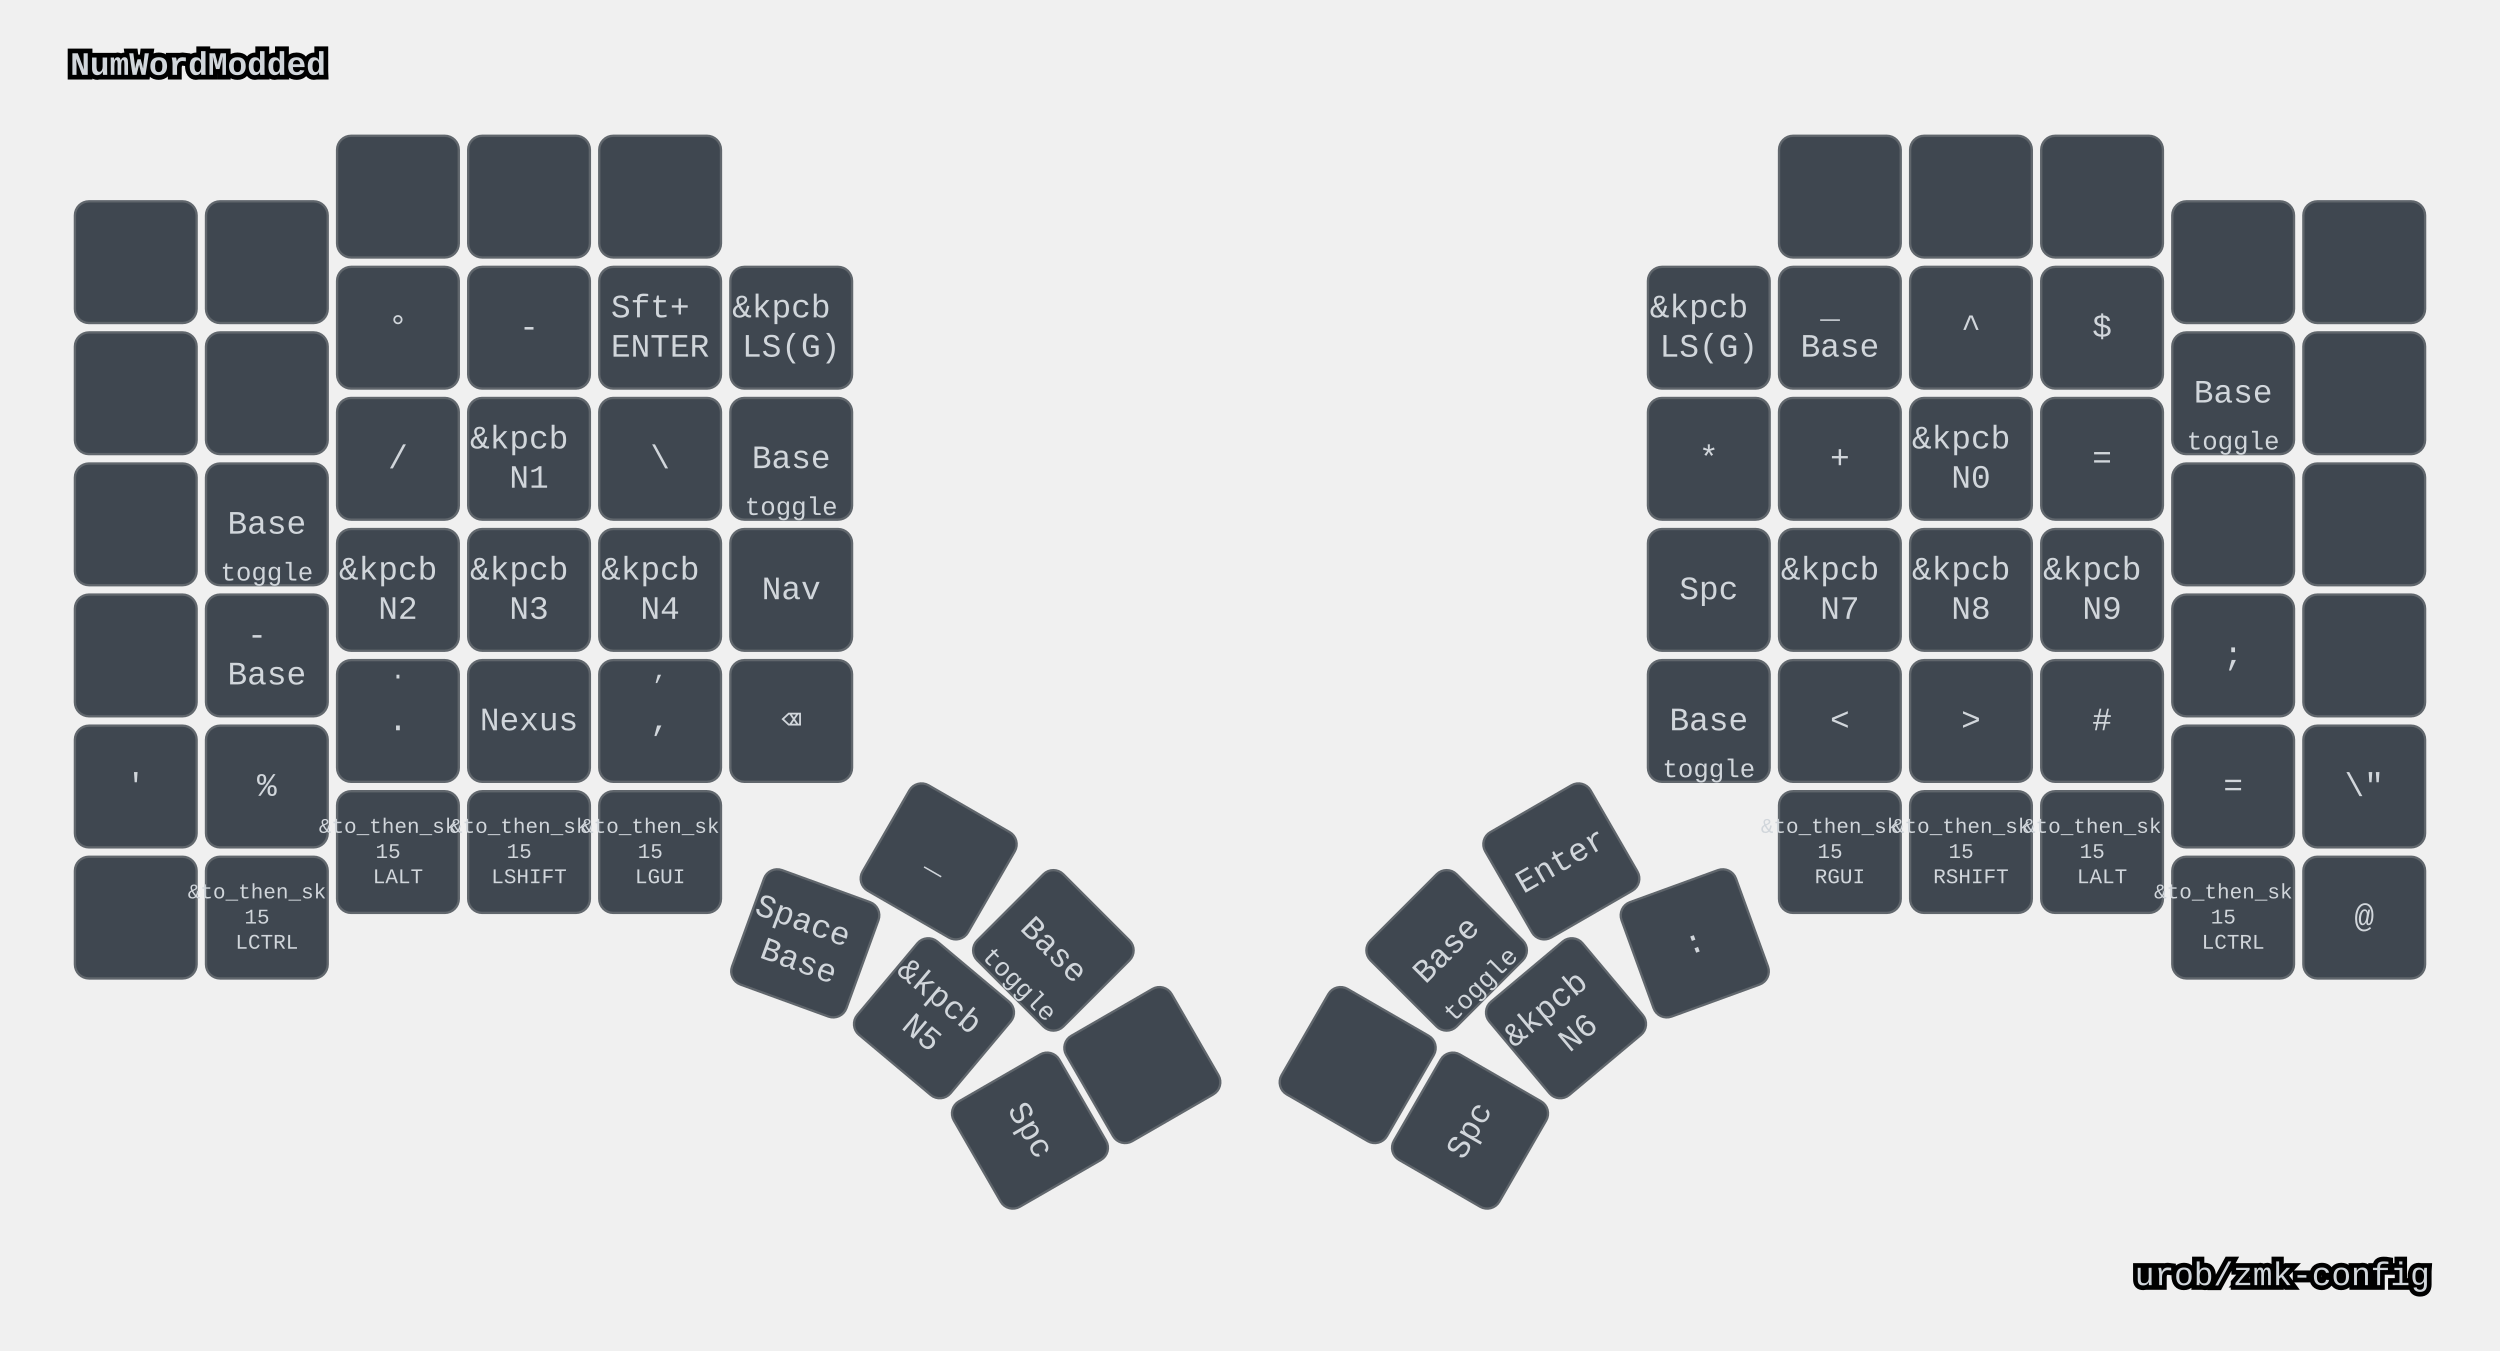
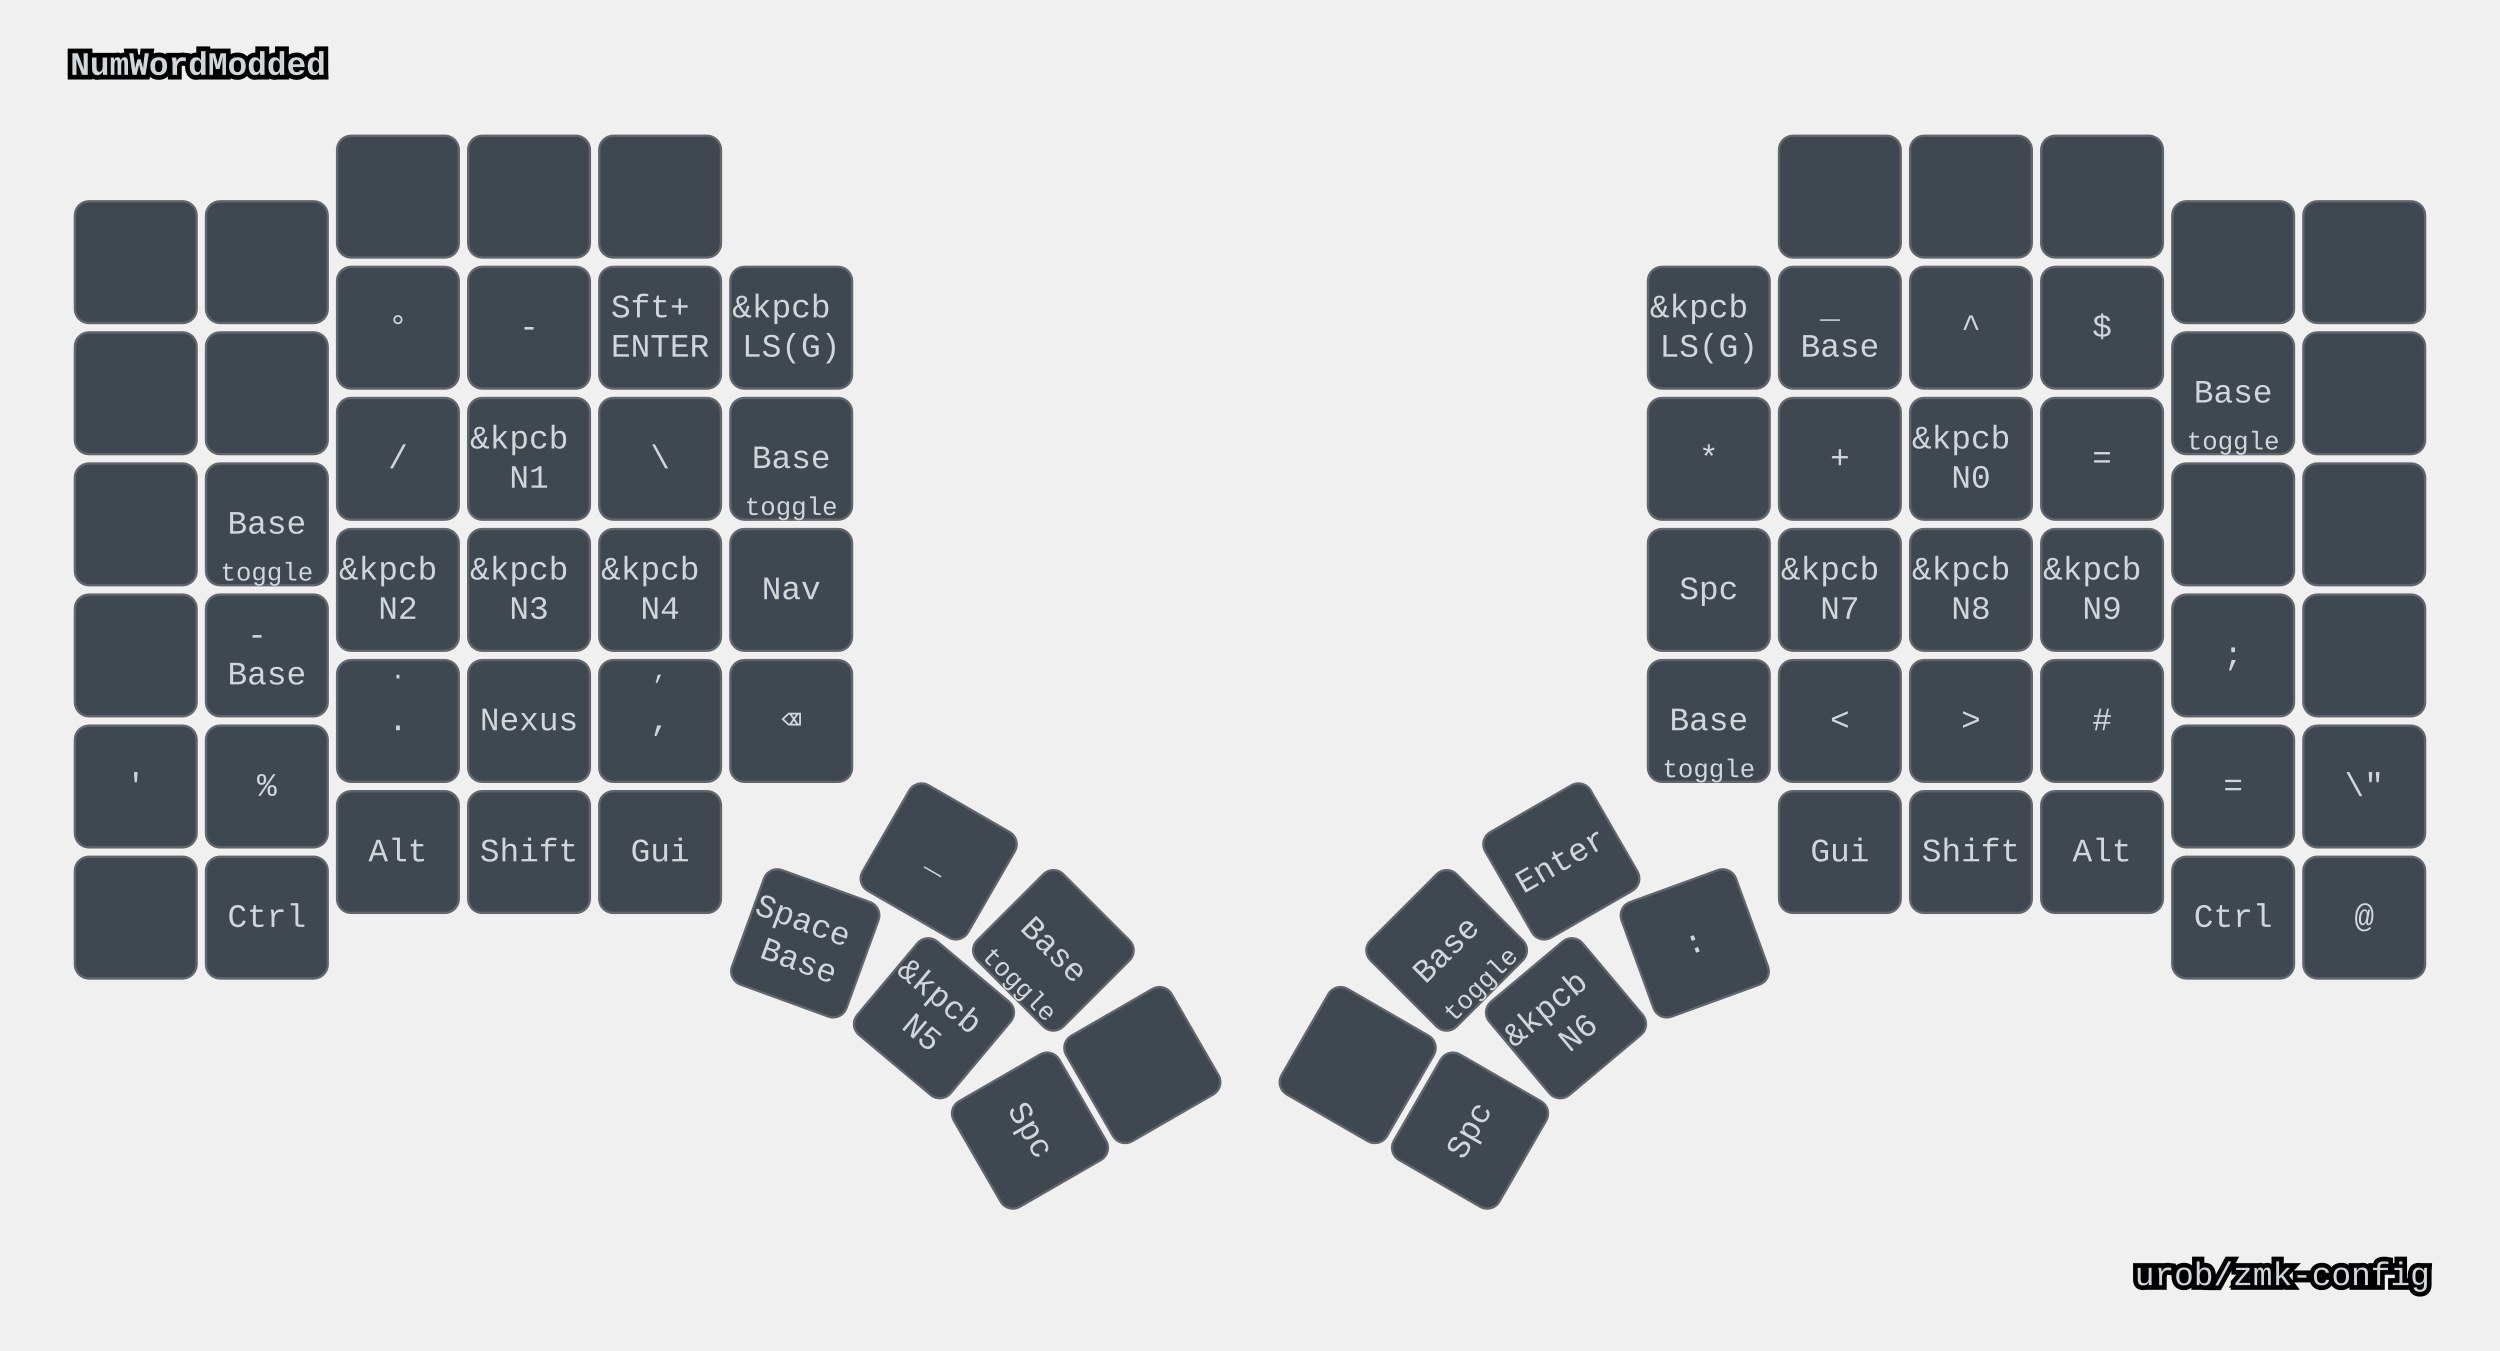
<svg xmlns="http://www.w3.org/2000/svg" width="1068" height="577" viewBox="0 0 1068 577" class="keymap">
  <style>/* inherit to force styles through use tags */
svg path {
    fill: inherit;
}

/* font and background color specifications */
svg.keymap {
    font-family: SFMono-Regular,Consolas,Liberation Mono,Menlo,monospace;
    font-size: 14px;
    font-kerning: normal;
    text-rendering: optimizeLegibility;
    fill: #24292e;
}

/* default key styling */
rect.key {
    fill: #f6f8fa;
}

rect.key, rect.combo {
    stroke: #c9cccf;
    stroke-width: 1;
}

/* default key side styling, only used is draw_key_sides is set */
rect.side {
    filter: brightness(90%);
}

/* color accent for combo boxes */
rect.combo, rect.combo-separate {
    fill: #cdf;
}

/* color accent for held keys */
rect.held, rect.combo.held {
    fill: #fdd;
}

/* color accent for ghost (optional) keys */
rect.ghost, rect.combo.ghost {
    stroke-dasharray: 4, 4;
    stroke-width: 2;
}

text {
    text-anchor: middle;
    dominant-baseline: middle;
}

/* styling for layer labels */
text.label {
    font-weight: bold;
    text-anchor: start;
    stroke: white;
    stroke-width: 4;
    paint-order: stroke;
}

/* styling for optional footer */
text.footer {
    text-anchor: end;
    dominant-baseline: auto;
    stroke: white;
    stroke-width: 4;
    paint-order: stroke;
}

/* styling for combo tap, and key non-tap label text */
text.combo, text.hold, text.shifted, text.left, text.right {
    font-size: 11px;
}

text.hold {
    text-anchor: middle;
    dominant-baseline: auto;
}

text.shifted {
    text-anchor: middle;
    dominant-baseline: hanging;
}

text.left {
    text-anchor: start;
}

text.right {
    text-anchor: end;
}

text.layer-activator {
    text-decoration: underline;
}

/* styling for hold/shifted label text in combo box */
text.combo.hold, text.combo.shifted, text.combo.left, text.combo.right {
    font-size: 8px;
}

/* lighter symbol for transparent keys */
text.trans {
    fill: #7b7e81;
}

/* styling for combo dendrons */
path.combo {
    stroke-width: 1;
    stroke: gray;
    fill: none;
}

/* Start Tabler Icons Cleanup */
/* cannot use height/width with glyphs */
.icon-tabler &gt; path {
    fill: inherit;
    stroke: inherit;
    stroke-width: 2;
}
/* hide tabler's default box */
.icon-tabler &gt; path[stroke="none"][fill="none"] {
    visibility: hidden;
}
/* End Tabler Icons Cleanup */

svg.keymap { fill: #d1d6db; }
rect.key { fill: #3f4750; }
rect.key, rect.combo { stroke: #60666c; }
rect.combo, rect.combo-separate { fill: #1f3d7a; }
rect.held, rect.combo.held { fill: #854747; }
text.label, text.footer { stroke: black; }
text.trans { fill: #7e8184; }
path.combo { stroke: #7f7f7f; }
</style>
  <g transform="translate(30, 0)" class="layer-NumWordModded">
    <text x="0" y="28" class="label" id="NumWordModded">NumWordModded</text>
    <g transform="translate(0, 56)">
      <g transform="translate(28, 56)" class="key trans keypos-0">
        <rect rx="6" ry="6" x="-26" y="-26" width="52" height="52" class="key trans" />
      </g>
      <g transform="translate(84, 56)" class="key trans keypos-1">
        <rect rx="6" ry="6" x="-26" y="-26" width="52" height="52" class="key trans" />
      </g>
      <g transform="translate(140, 28)" class="key trans keypos-2">
        <rect rx="6" ry="6" x="-26" y="-26" width="52" height="52" class="key trans" />
      </g>
      <g transform="translate(196, 28)" class="key trans keypos-3">
        <rect rx="6" ry="6" x="-26" y="-26" width="52" height="52" class="key trans" />
      </g>
      <g transform="translate(252, 28)" class="key trans keypos-4">
        <rect rx="6" ry="6" x="-26" y="-26" width="52" height="52" class="key trans" />
      </g>
      <g transform="translate(756, 28)" class="key trans keypos-5">
        <rect rx="6" ry="6" x="-26" y="-26" width="52" height="52" class="key trans" />
      </g>
      <g transform="translate(812, 28)" class="key trans keypos-6">
        <rect rx="6" ry="6" x="-26" y="-26" width="52" height="52" class="key trans" />
      </g>
      <g transform="translate(868, 28)" class="key trans keypos-7">
        <rect rx="6" ry="6" x="-26" y="-26" width="52" height="52" class="key trans" />
      </g>
      <g transform="translate(924, 56)" class="key trans keypos-8">
        <rect rx="6" ry="6" x="-26" y="-26" width="52" height="52" class="key trans" />
      </g>
      <g transform="translate(980, 56)" class="key trans keypos-9">
        <rect rx="6" ry="6" x="-26" y="-26" width="52" height="52" class="key trans" />
      </g>
      <g transform="translate(28, 112)" class="key trans keypos-10">
        <rect rx="6" ry="6" x="-26" y="-26" width="52" height="52" class="key trans" />
      </g>
      <g transform="translate(84, 112)" class="key trans keypos-11">
        <rect rx="6" ry="6" x="-26" y="-26" width="52" height="52" class="key trans" />
      </g>
      <g transform="translate(140, 84)" class="key keypos-12">
        <rect rx="6" ry="6" x="-26" y="-26" width="52" height="52" class="key" />
        <text x="0" y="0" class="key tap">°</text>
      </g>
      <g transform="translate(196, 84)" class="key keypos-13">
        <rect rx="6" ry="6" x="-26" y="-26" width="52" height="52" class="key" />
        <text x="0" y="0" class="key tap">-</text>
      </g>
      <g transform="translate(252, 84)" class="key keypos-14">
        <rect rx="6" ry="6" x="-26" y="-26" width="52" height="52" class="key" />
        <text x="0" y="0" class="key tap">
          <tspan x="0" dy="-0.6em">Sft+</tspan>
          <tspan x="0" dy="1.2em">ENTER</tspan>
        </text>
      </g>
      <g transform="translate(308, 84)" class="key keypos-15">
        <rect rx="6" ry="6" x="-26" y="-26" width="52" height="52" class="key" />
        <text x="0" y="0" class="key tap">
          <tspan x="0" dy="-0.6em">&amp;kpcb</tspan>
          <tspan x="0" dy="1.2em">LS(G)</tspan>
        </text>
      </g>
      <g transform="translate(700, 84)" class="key keypos-16">
        <rect rx="6" ry="6" x="-26" y="-26" width="52" height="52" class="key" />
        <text x="0" y="0" class="key tap">
          <tspan x="0" dy="-0.6em">&amp;kpcb</tspan>
          <tspan x="0" dy="1.2em">LS(G)</tspan>
        </text>
      </g>
      <g transform="translate(756, 84)" class="key keypos-17">
        <rect rx="6" ry="6" x="-26" y="-26" width="52" height="52" class="key" />
        <text x="0" y="0" class="key tap">
          <tspan x="0" dy="-0.6em">_</tspan>
          <tspan x="0" dy="1.2em">Base</tspan>
        </text>
      </g>
      <g transform="translate(812, 84)" class="key keypos-18">
        <rect rx="6" ry="6" x="-26" y="-26" width="52" height="52" class="key" />
        <text x="0" y="0" class="key tap">^</text>
      </g>
      <g transform="translate(868, 84)" class="key keypos-19">
        <rect rx="6" ry="6" x="-26" y="-26" width="52" height="52" class="key" />
        <text x="0" y="0" class="key tap">$</text>
      </g>
      <g transform="translate(924, 112)" class="key keypos-20">
        <rect rx="6" ry="6" x="-26" y="-26" width="52" height="52" class="key" />
        <text x="0" y="0" class="key tap">Base</text>
        <text x="0" y="24" class="key hold">toggle</text>
      </g>
      <g transform="translate(980, 112)" class="key keypos-21">
        <rect rx="6" ry="6" x="-26" y="-26" width="52" height="52" class="key" />
      </g>
      <g transform="translate(28, 168)" class="key trans keypos-22">
        <rect rx="6" ry="6" x="-26" y="-26" width="52" height="52" class="key trans" />
      </g>
      <g transform="translate(84, 168)" class="key keypos-23">
        <rect rx="6" ry="6" x="-26" y="-26" width="52" height="52" class="key" />
        <text x="0" y="0" class="key tap">Base</text>
        <text x="0" y="24" class="key hold">toggle</text>
      </g>
      <g transform="translate(140, 140)" class="key keypos-24">
        <rect rx="6" ry="6" x="-26" y="-26" width="52" height="52" class="key" />
        <text x="0" y="0" class="key tap">/</text>
      </g>
      <g transform="translate(196, 140)" class="key keypos-25">
        <rect rx="6" ry="6" x="-26" y="-26" width="52" height="52" class="key" />
        <text x="0" y="0" class="key tap">
          <tspan x="0" dy="-0.6em">&amp;kpcb</tspan>
          <tspan x="0" dy="1.2em">N1</tspan>
        </text>
      </g>
      <g transform="translate(252, 140)" class="key keypos-26">
        <rect rx="6" ry="6" x="-26" y="-26" width="52" height="52" class="key" />
        <text x="0" y="0" class="key tap">\</text>
      </g>
      <g transform="translate(308, 140)" class="key keypos-27">
        <rect rx="6" ry="6" x="-26" y="-26" width="52" height="52" class="key" />
        <text x="0" y="0" class="key tap">Base</text>
        <text x="0" y="24" class="key hold">toggle</text>
      </g>
      <g transform="translate(700, 140)" class="key keypos-28">
        <rect rx="6" ry="6" x="-26" y="-26" width="52" height="52" class="key" />
        <text x="0" y="0" class="key tap">*</text>
      </g>
      <g transform="translate(756, 140)" class="key keypos-29">
        <rect rx="6" ry="6" x="-26" y="-26" width="52" height="52" class="key" />
        <text x="0" y="0" class="key tap">+</text>
      </g>
      <g transform="translate(812, 140)" class="key keypos-30">
        <rect rx="6" ry="6" x="-26" y="-26" width="52" height="52" class="key" />
        <text x="0" y="0" class="key tap">
          <tspan x="0" dy="-0.6em">&amp;kpcb</tspan>
          <tspan x="0" dy="1.2em">N0</tspan>
        </text>
      </g>
      <g transform="translate(868, 140)" class="key keypos-31">
        <rect rx="6" ry="6" x="-26" y="-26" width="52" height="52" class="key" />
        <text x="0" y="0" class="key tap">=</text>
      </g>
      <g transform="translate(924, 168)" class="key trans keypos-32">
        <rect rx="6" ry="6" x="-26" y="-26" width="52" height="52" class="key trans" />
      </g>
      <g transform="translate(980, 168)" class="key trans keypos-33">
        <rect rx="6" ry="6" x="-26" y="-26" width="52" height="52" class="key trans" />
      </g>
      <g transform="translate(28, 224)" class="key trans keypos-34">
        <rect rx="6" ry="6" x="-26" y="-26" width="52" height="52" class="key trans" />
      </g>
      <g transform="translate(84, 224)" class="key keypos-35">
        <rect rx="6" ry="6" x="-26" y="-26" width="52" height="52" class="key" />
        <text x="0" y="0" class="key tap">
          <tspan x="0" dy="-0.6em">-</tspan>
          <tspan x="0" dy="1.2em">Base</tspan>
        </text>
      </g>
      <g transform="translate(140, 196)" class="key keypos-36">
        <rect rx="6" ry="6" x="-26" y="-26" width="52" height="52" class="key" />
        <text x="0" y="0" class="key tap">
          <tspan x="0" dy="-0.6em">&amp;kpcb</tspan>
          <tspan x="0" dy="1.2em">N2</tspan>
        </text>
      </g>
      <g transform="translate(196, 196)" class="key keypos-37">
        <rect rx="6" ry="6" x="-26" y="-26" width="52" height="52" class="key" />
        <text x="0" y="0" class="key tap">
          <tspan x="0" dy="-0.6em">&amp;kpcb</tspan>
          <tspan x="0" dy="1.2em">N3</tspan>
        </text>
      </g>
      <g transform="translate(252, 196)" class="key keypos-38">
        <rect rx="6" ry="6" x="-26" y="-26" width="52" height="52" class="key" />
        <text x="0" y="0" class="key tap">
          <tspan x="0" dy="-0.6em">&amp;kpcb</tspan>
          <tspan x="0" dy="1.2em">N4</tspan>
        </text>
      </g>
      <g transform="translate(308, 196)" class="key keypos-39">
        <rect rx="6" ry="6" x="-26" y="-26" width="52" height="52" class="key" />
        <text x="0" y="0" class="key tap">Nav</text>
      </g>
      <g transform="translate(700, 196)" class="key keypos-40">
        <rect rx="6" ry="6" x="-26" y="-26" width="52" height="52" class="key" />
        <text x="0" y="0" class="key tap">Spc</text>
      </g>
      <g transform="translate(756, 196)" class="key keypos-41">
        <rect rx="6" ry="6" x="-26" y="-26" width="52" height="52" class="key" />
        <text x="0" y="0" class="key tap">
          <tspan x="0" dy="-0.6em">&amp;kpcb</tspan>
          <tspan x="0" dy="1.2em">N7</tspan>
        </text>
      </g>
      <g transform="translate(812, 196)" class="key keypos-42">
        <rect rx="6" ry="6" x="-26" y="-26" width="52" height="52" class="key" />
        <text x="0" y="0" class="key tap">
          <tspan x="0" dy="-0.6em">&amp;kpcb</tspan>
          <tspan x="0" dy="1.2em">N8</tspan>
        </text>
      </g>
      <g transform="translate(868, 196)" class="key keypos-43">
        <rect rx="6" ry="6" x="-26" y="-26" width="52" height="52" class="key" />
        <text x="0" y="0" class="key tap">
          <tspan x="0" dy="-0.6em">&amp;kpcb</tspan>
          <tspan x="0" dy="1.2em">N9</tspan>
        </text>
      </g>
      <g transform="translate(924, 224)" class="key keypos-44">
        <rect rx="6" ry="6" x="-26" y="-26" width="52" height="52" class="key" />
        <text x="0" y="0" class="key tap">;</text>
      </g>
      <g transform="translate(980, 224)" class="key keypos-45">
        <rect rx="6" ry="6" x="-26" y="-26" width="52" height="52" class="key" />
      </g>
      <g transform="translate(28, 280)" class="key keypos-46">
        <rect rx="6" ry="6" x="-26" y="-26" width="52" height="52" class="key" />
        <text x="0" y="0" class="key tap">'</text>
      </g>
      <g transform="translate(84, 280)" class="key keypos-47">
        <rect rx="6" ry="6" x="-26" y="-26" width="52" height="52" class="key" />
        <text x="0" y="0" class="key tap">%</text>
      </g>
      <g transform="translate(140, 252)" class="key keypos-48">
        <rect rx="6" ry="6" x="-26" y="-26" width="52" height="52" class="key" />
        <text x="0" y="0" class="key tap">.</text>
        <text x="0" y="-24" class="key shifted">.</text>
      </g>
      <g transform="translate(196, 252)" class="key keypos-49">
        <rect rx="6" ry="6" x="-26" y="-26" width="52" height="52" class="key" />
        <text x="0" y="0" class="key tap">Nexus</text>
      </g>
      <g transform="translate(252, 252)" class="key keypos-50">
        <rect rx="6" ry="6" x="-26" y="-26" width="52" height="52" class="key" />
        <text x="0" y="0" class="key tap">,</text>
        <text x="0" y="-24" class="key shifted">,</text>
      </g>
      <g transform="translate(308, 252)" class="key keypos-51">
        <rect rx="6" ry="6" x="-26" y="-26" width="52" height="52" class="key" />
        <text x="0" y="0" class="key tap">⌫</text>
      </g>
      <g transform="translate(371, 312) rotate(30.0)" class="key keypos-52">
        <rect rx="6" ry="6" x="-26" y="-26" width="52" height="52" class="key" />
        <text x="0" y="0" class="key tap">_</text>
      </g>
      <g transform="translate(420, 350) rotate(45.0)" class="key keypos-53">
        <rect rx="6" ry="6" x="-26" y="-26" width="52" height="52" class="key" />
        <text x="0" y="0" class="key tap">Base</text>
        <text x="0" y="24" class="key hold">toggle</text>
      </g>
      <g transform="translate(458, 399) rotate(60.0)" class="key keypos-54">
        <rect rx="6" ry="6" x="-26" y="-26" width="52" height="52" class="key" />
      </g>
      <g transform="translate(550, 399) rotate(-60.0)" class="key keypos-55">
        <rect rx="6" ry="6" x="-26" y="-26" width="52" height="52" class="key" />
      </g>
      <g transform="translate(588, 350) rotate(-45.0)" class="key keypos-56">
        <rect rx="6" ry="6" x="-26" y="-26" width="52" height="52" class="key" />
        <text x="0" y="0" class="key tap">Base</text>
        <text x="0" y="24" class="key hold">toggle</text>
      </g>
      <g transform="translate(637, 312) rotate(-30.0)" class="key keypos-57">
        <rect rx="6" ry="6" x="-26" y="-26" width="52" height="52" class="key" />
        <text x="0" y="0" class="key tap">Enter</text>
      </g>
      <g transform="translate(700, 252)" class="key keypos-58">
        <rect rx="6" ry="6" x="-26" y="-26" width="52" height="52" class="key" />
        <text x="0" y="0" class="key tap">Base</text>
        <text x="0" y="24" class="key hold">toggle</text>
      </g>
      <g transform="translate(756, 252)" class="key keypos-59">
        <rect rx="6" ry="6" x="-26" y="-26" width="52" height="52" class="key" />
        <text x="0" y="0" class="key tap">&lt;</text>
      </g>
      <g transform="translate(812, 252)" class="key keypos-60">
        <rect rx="6" ry="6" x="-26" y="-26" width="52" height="52" class="key" />
        <text x="0" y="0" class="key tap">&gt;</text>
      </g>
      <g transform="translate(868, 252)" class="key keypos-61">
        <rect rx="6" ry="6" x="-26" y="-26" width="52" height="52" class="key" />
        <text x="0" y="0" class="key tap">#</text>
      </g>
      <g transform="translate(924, 280)" class="key keypos-62">
        <rect rx="6" ry="6" x="-26" y="-26" width="52" height="52" class="key" />
        <text x="0" y="0" class="key tap">=</text>
      </g>
      <g transform="translate(980, 280)" class="key keypos-63">
        <rect rx="6" ry="6" x="-26" y="-26" width="52" height="52" class="key" />
        <text x="0" y="0" class="key tap">\"</text>
      </g>
      <g transform="translate(28, 336)" class="key keypos-64">
        <rect rx="6" ry="6" x="-26" y="-26" width="52" height="52" class="key" />
      </g>
      <g transform="translate(84, 336)" class="key keypos-65">
        <rect rx="6" ry="6" x="-26" y="-26" width="52" height="52" class="key" />
-         <text x="0" y="0" class="key tap">
-           <tspan x="0" dy="-1.2em" style="font-size: 64%">&amp;to_then_sk</tspan>
-           <tspan x="0" dy="1.2em" style="font-size: 64%">15</tspan>
-           <tspan x="0" dy="1.2em" style="font-size: 64%">LCTRL</tspan>
-         </text>
+         <text x="0" y="0" class="key tap">Ctrl</text>
      </g>
      <g transform="translate(140, 308)" class="key keypos-66">
        <rect rx="6" ry="6" x="-26" y="-26" width="52" height="52" class="key" />
-         <text x="0" y="0" class="key tap">
-           <tspan x="0" dy="-1.2em" style="font-size: 64%">&amp;to_then_sk</tspan>
-           <tspan x="0" dy="1.2em" style="font-size: 64%">15</tspan>
-           <tspan x="0" dy="1.2em" style="font-size: 64%">LALT</tspan>
-         </text>
+         <text x="0" y="0" class="key tap">Alt</text>
      </g>
      <g transform="translate(196, 308)" class="key keypos-67">
        <rect rx="6" ry="6" x="-26" y="-26" width="52" height="52" class="key" />
-         <text x="0" y="0" class="key tap">
-           <tspan x="0" dy="-1.2em" style="font-size: 64%">&amp;to_then_sk</tspan>
-           <tspan x="0" dy="1.2em" style="font-size: 64%">15</tspan>
-           <tspan x="0" dy="1.2em" style="font-size: 64%">LSHIFT</tspan>
-         </text>
+         <text x="0" y="0" class="key tap">Shift</text>
      </g>
      <g transform="translate(252, 308)" class="key keypos-68">
        <rect rx="6" ry="6" x="-26" y="-26" width="52" height="52" class="key" />
-         <text x="0" y="0" class="key tap">
-           <tspan x="0" dy="-1.2em" style="font-size: 64%">&amp;to_then_sk</tspan>
-           <tspan x="0" dy="1.2em" style="font-size: 64%">15</tspan>
-           <tspan x="0" dy="1.2em" style="font-size: 64%">LGUI</tspan>
-         </text>
+         <text x="0" y="0" class="key tap">Gui</text>
      </g>
      <g transform="translate(314, 347) rotate(20.0)" class="key keypos-69">
        <rect rx="6" ry="6" x="-26" y="-26" width="52" height="52" class="key" />
        <text x="0" y="0" class="key tap">
          <tspan x="0" dy="-0.6em">Space</tspan>
          <tspan x="0" dy="1.2em">Base</tspan>
        </text>
      </g>
      <g transform="translate(369, 379) rotate(40.0)" class="key keypos-70">
        <rect rx="6" ry="6" x="-26" y="-26" width="52" height="52" class="key" />
        <text x="0" y="0" class="key tap">
          <tspan x="0" dy="-0.6em">&amp;kpcb</tspan>
          <tspan x="0" dy="1.2em">N5</tspan>
        </text>
      </g>
      <g transform="translate(410, 427) rotate(60.0)" class="key keypos-71">
        <rect rx="6" ry="6" x="-26" y="-26" width="52" height="52" class="key" />
        <text x="0" y="0" class="key tap">Spc</text>
      </g>
      <g transform="translate(598, 427) rotate(-60.0)" class="key keypos-72">
        <rect rx="6" ry="6" x="-26" y="-26" width="52" height="52" class="key" />
        <text x="0" y="0" class="key tap">Spc</text>
      </g>
      <g transform="translate(639, 379) rotate(-40.0)" class="key keypos-73">
        <rect rx="6" ry="6" x="-26" y="-26" width="52" height="52" class="key" />
        <text x="0" y="0" class="key tap">
          <tspan x="0" dy="-0.6em">&amp;kpcb</tspan>
          <tspan x="0" dy="1.2em">N6</tspan>
        </text>
      </g>
      <g transform="translate(694, 347) rotate(-20.0)" class="key keypos-74">
        <rect rx="6" ry="6" x="-26" y="-26" width="52" height="52" class="key" />
        <text x="0" y="0" class="key tap">:</text>
      </g>
      <g transform="translate(756, 308)" class="key keypos-75">
        <rect rx="6" ry="6" x="-26" y="-26" width="52" height="52" class="key" />
-         <text x="0" y="0" class="key tap">
-           <tspan x="0" dy="-1.2em" style="font-size: 64%">&amp;to_then_sk</tspan>
-           <tspan x="0" dy="1.2em" style="font-size: 64%">15</tspan>
-           <tspan x="0" dy="1.2em" style="font-size: 64%">RGUI</tspan>
-         </text>
+         <text x="0" y="0" class="key tap">Gui</text>
      </g>
      <g transform="translate(812, 308)" class="key keypos-76">
        <rect rx="6" ry="6" x="-26" y="-26" width="52" height="52" class="key" />
-         <text x="0" y="0" class="key tap">
-           <tspan x="0" dy="-1.2em" style="font-size: 64%">&amp;to_then_sk</tspan>
-           <tspan x="0" dy="1.2em" style="font-size: 64%">15</tspan>
-           <tspan x="0" dy="1.2em" style="font-size: 64%">RSHIFT</tspan>
-         </text>
+         <text x="0" y="0" class="key tap">Shift</text>
      </g>
      <g transform="translate(868, 308)" class="key keypos-77">
        <rect rx="6" ry="6" x="-26" y="-26" width="52" height="52" class="key" />
-         <text x="0" y="0" class="key tap">
-           <tspan x="0" dy="-1.2em" style="font-size: 64%">&amp;to_then_sk</tspan>
-           <tspan x="0" dy="1.2em" style="font-size: 64%">15</tspan>
-           <tspan x="0" dy="1.2em" style="font-size: 64%">LALT</tspan>
-         </text>
+         <text x="0" y="0" class="key tap">Alt</text>
      </g>
      <g transform="translate(924, 336)" class="key keypos-78">
        <rect rx="6" ry="6" x="-26" y="-26" width="52" height="52" class="key" />
-         <text x="0" y="0" class="key tap">
-           <tspan x="0" dy="-1.2em" style="font-size: 64%">&amp;to_then_sk</tspan>
-           <tspan x="0" dy="1.2em" style="font-size: 64%">15</tspan>
-           <tspan x="0" dy="1.2em" style="font-size: 64%">LCTRL</tspan>
-         </text>
+         <text x="0" y="0" class="key tap">Ctrl</text>
      </g>
      <g transform="translate(980, 336)" class="key keypos-79">
        <rect rx="6" ry="6" x="-26" y="-26" width="52" height="52" class="key" />
        <text x="0" y="0" class="key tap">@</text>
      </g>
    </g>
  </g>
  <text x="1038.0" y="549.0" class="footer">urob/zmk-config</text>
</svg>
